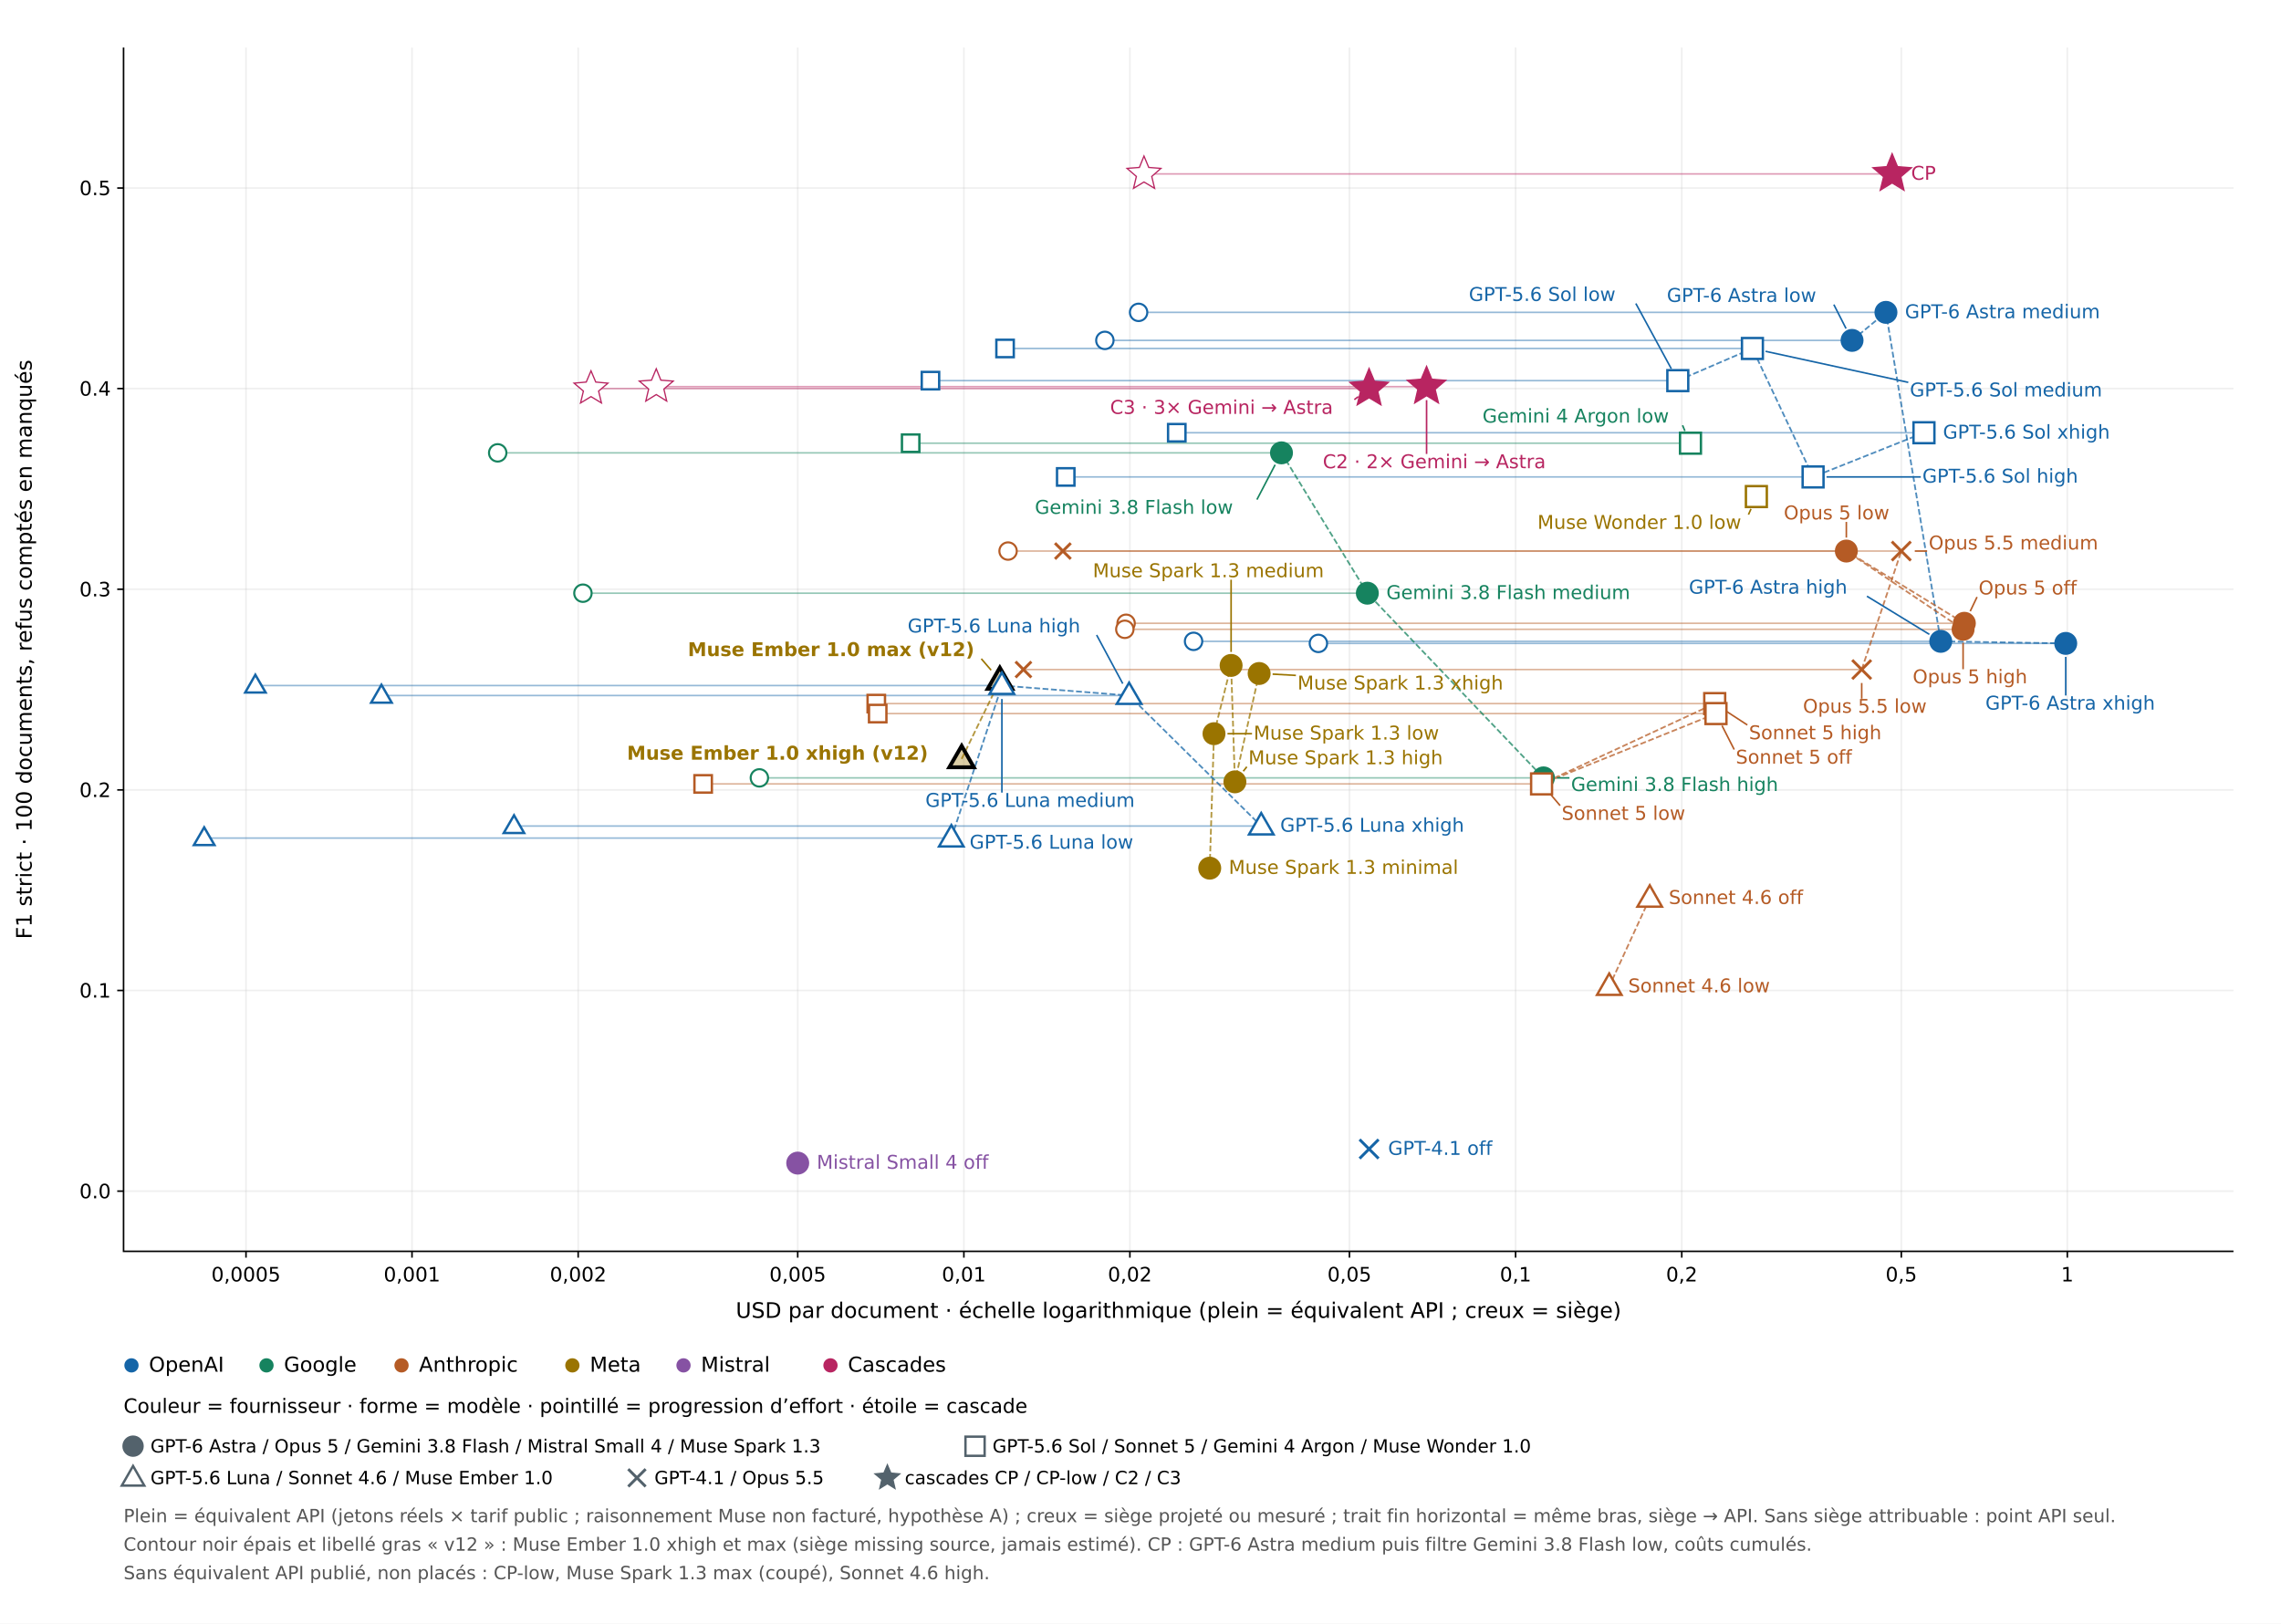
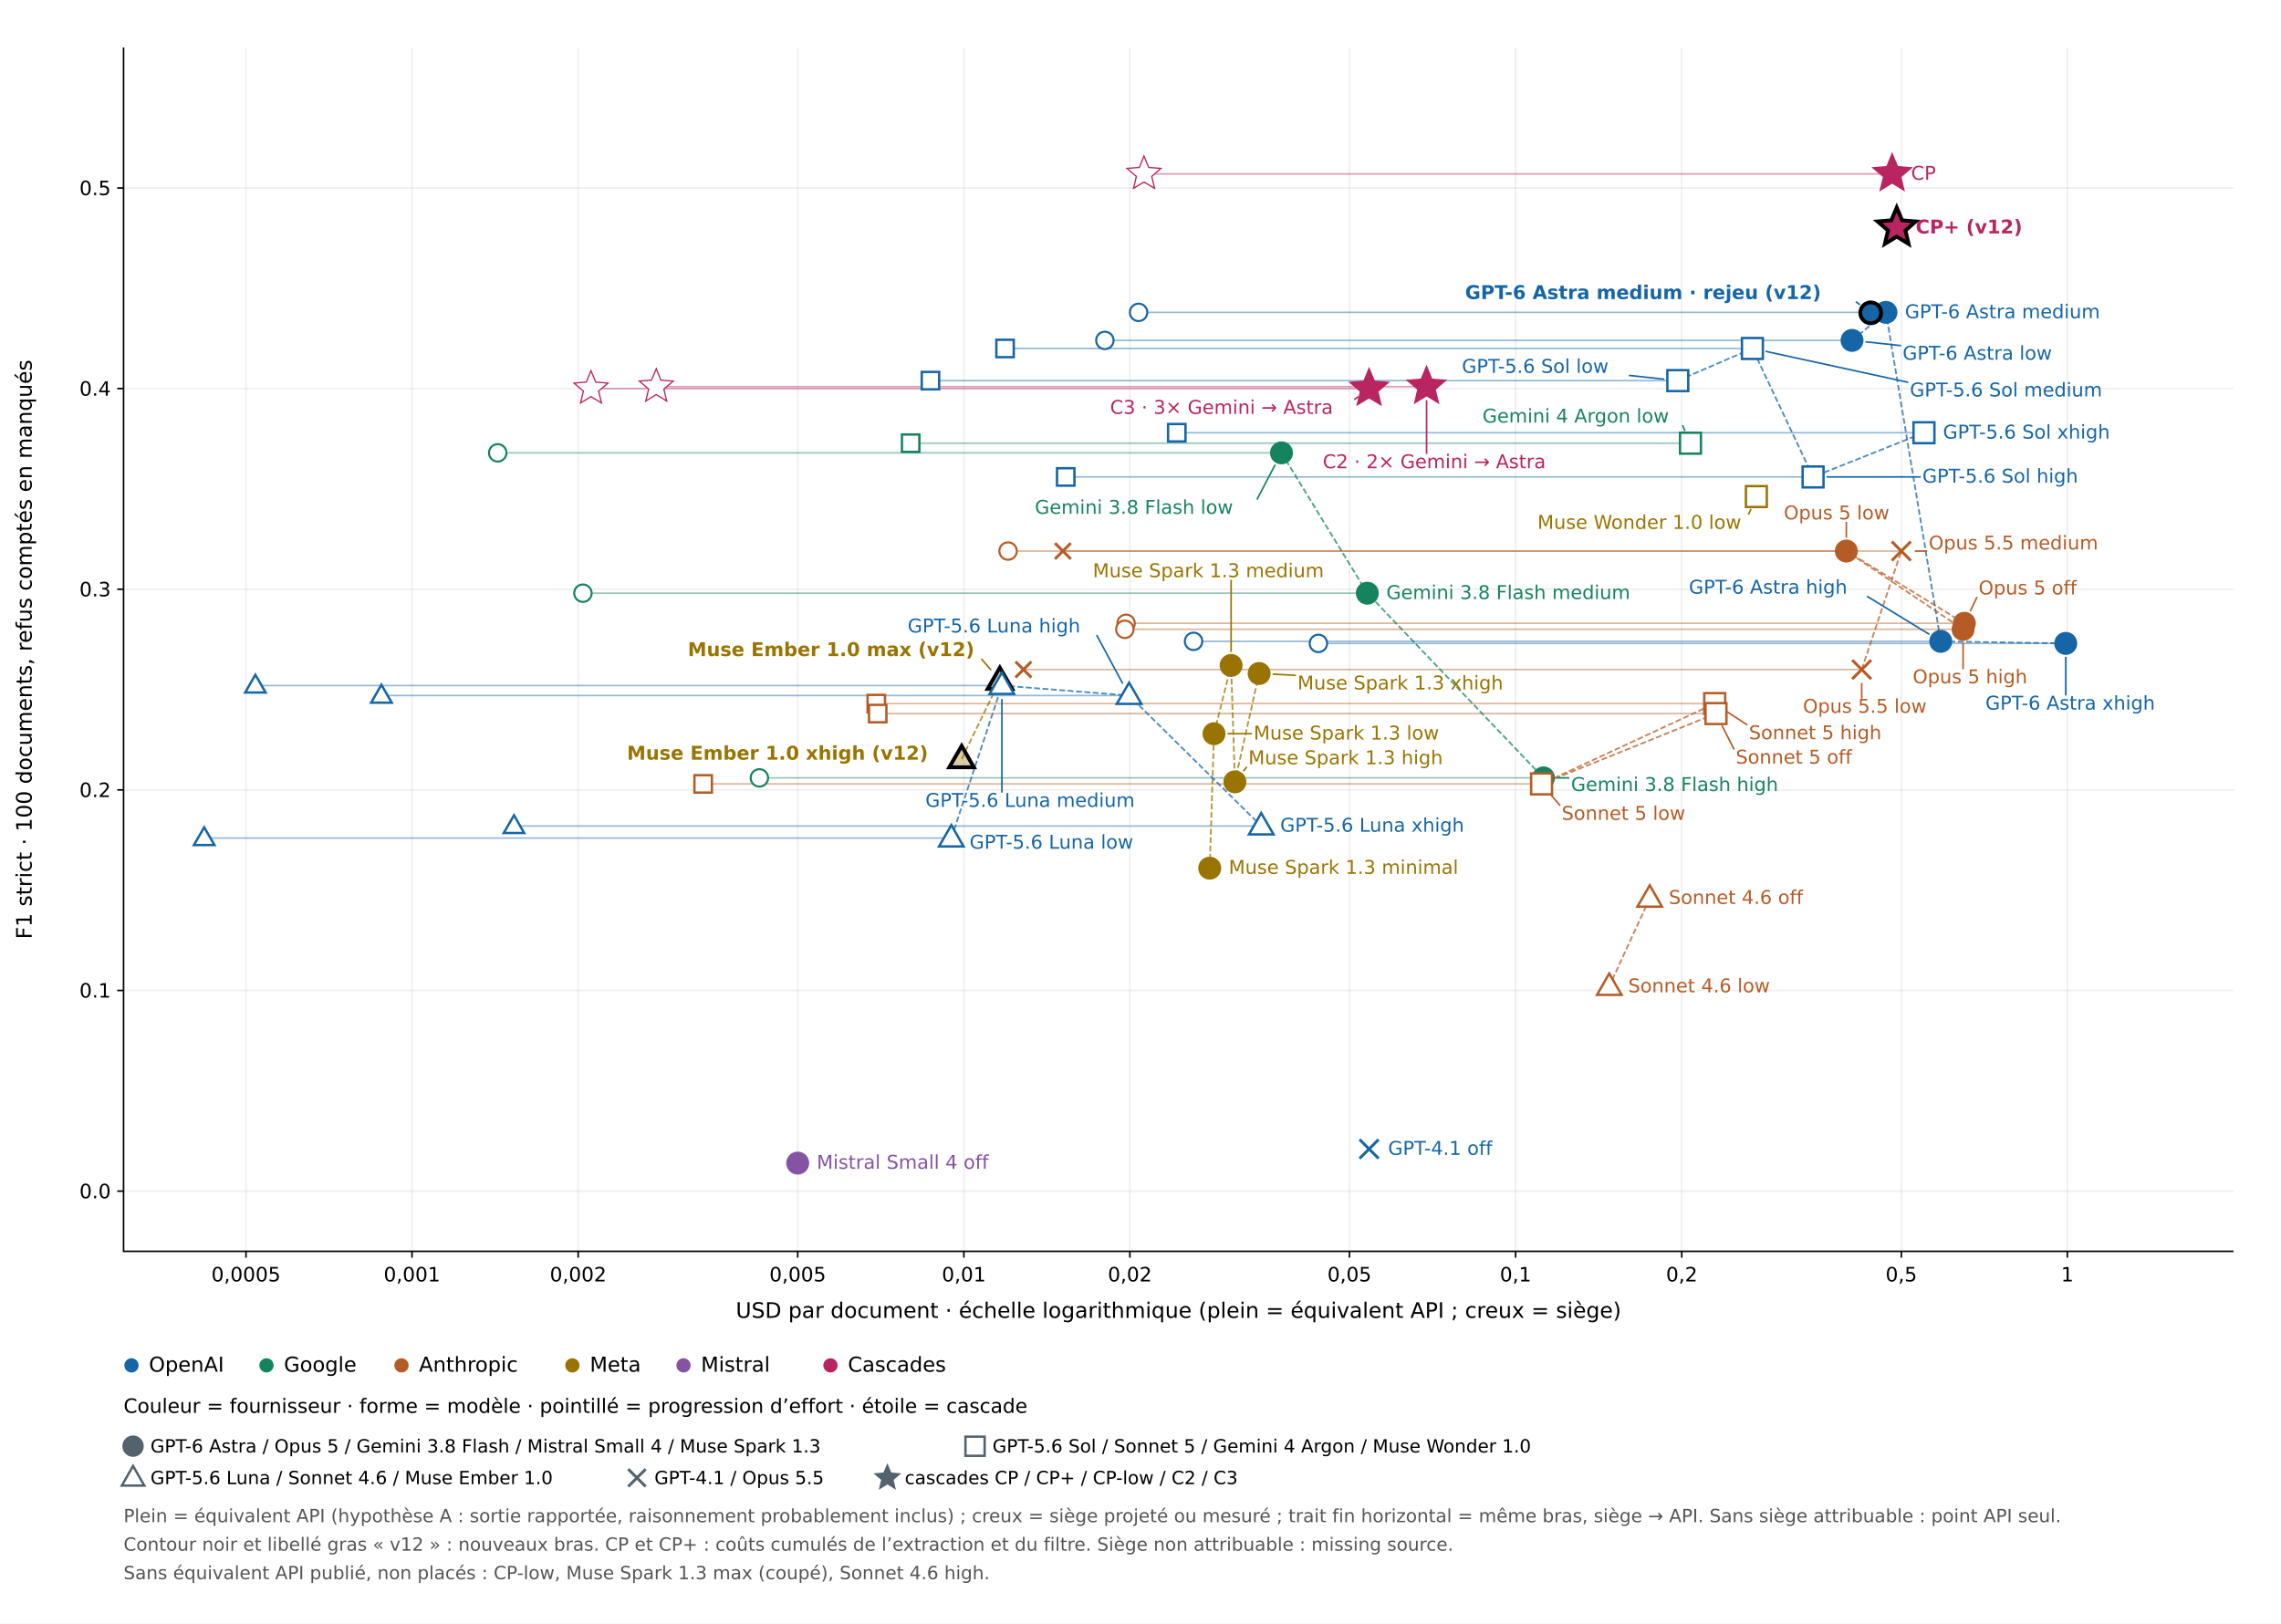
<svg xmlns="http://www.w3.org/2000/svg" width="1440" height="1025" viewBox="0 0 1440 1025">
  <rect width="1440" height="1025" fill="#ffffff" />
  <line x1="155.3" y1="30" x2="155.3" y2="790" stroke="#b0b0b0" stroke-opacity="0.2" />
  <line x1="155.3" y1="790" x2="155.3" y2="794" stroke="#000" />
  <text x="155.3" y="809" font-size="12.5" text-anchor="middle" style="font-family:'DejaVu Sans','Bitstream Vera Sans',sans-serif">0,0005</text>
  <line x1="260.1" y1="30" x2="260.1" y2="790" stroke="#b0b0b0" stroke-opacity="0.2" />
  <line x1="260.1" y1="790" x2="260.1" y2="794" stroke="#000" />
  <text x="260.1" y="809" font-size="12.5" text-anchor="middle" style="font-family:'DejaVu Sans','Bitstream Vera Sans',sans-serif">0,001</text>
  <line x1="365" y1="30" x2="365" y2="790" stroke="#b0b0b0" stroke-opacity="0.2" />
  <line x1="365" y1="790" x2="365" y2="794" stroke="#000" />
  <text x="365" y="809" font-size="12.5" text-anchor="middle" style="font-family:'DejaVu Sans','Bitstream Vera Sans',sans-serif">0,002</text>
  <line x1="503.6" y1="30" x2="503.6" y2="790" stroke="#b0b0b0" stroke-opacity="0.2" />
  <line x1="503.6" y1="790" x2="503.6" y2="794" stroke="#000" />
  <text x="503.6" y="809" font-size="12.5" text-anchor="middle" style="font-family:'DejaVu Sans','Bitstream Vera Sans',sans-serif">0,005</text>
  <line x1="608.5" y1="30" x2="608.5" y2="790" stroke="#b0b0b0" stroke-opacity="0.2" />
  <line x1="608.5" y1="790" x2="608.5" y2="794" stroke="#000" />
  <text x="608.5" y="809" font-size="12.5" text-anchor="middle" style="font-family:'DejaVu Sans','Bitstream Vera Sans',sans-serif">0,01</text>
  <line x1="713.3" y1="30" x2="713.3" y2="790" stroke="#b0b0b0" stroke-opacity="0.2" />
  <line x1="713.3" y1="790" x2="713.3" y2="794" stroke="#000" />
  <text x="713.3" y="809" font-size="12.5" text-anchor="middle" style="font-family:'DejaVu Sans','Bitstream Vera Sans',sans-serif">0,02</text>
  <line x1="851.9" y1="30" x2="851.9" y2="790" stroke="#b0b0b0" stroke-opacity="0.2" />
  <line x1="851.9" y1="790" x2="851.9" y2="794" stroke="#000" />
  <text x="851.9" y="809" font-size="12.5" text-anchor="middle" style="font-family:'DejaVu Sans','Bitstream Vera Sans',sans-serif">0,05</text>
  <line x1="956.8" y1="30" x2="956.8" y2="790" stroke="#b0b0b0" stroke-opacity="0.2" />
  <line x1="956.8" y1="790" x2="956.8" y2="794" stroke="#000" />
  <text x="956.8" y="809" font-size="12.5" text-anchor="middle" style="font-family:'DejaVu Sans','Bitstream Vera Sans',sans-serif">0,1</text>
  <line x1="1061.7" y1="30" x2="1061.7" y2="790" stroke="#b0b0b0" stroke-opacity="0.2" />
  <line x1="1061.7" y1="790" x2="1061.7" y2="794" stroke="#000" />
  <text x="1061.7" y="809" font-size="12.5" text-anchor="middle" style="font-family:'DejaVu Sans','Bitstream Vera Sans',sans-serif">0,2</text>
  <line x1="1200.3" y1="30" x2="1200.3" y2="790" stroke="#b0b0b0" stroke-opacity="0.2" />
  <line x1="1200.3" y1="790" x2="1200.3" y2="794" stroke="#000" />
  <text x="1200.3" y="809" font-size="12.5" text-anchor="middle" style="font-family:'DejaVu Sans','Bitstream Vera Sans',sans-serif">0,5</text>
  <line x1="1305.1" y1="30" x2="1305.1" y2="790" stroke="#b0b0b0" stroke-opacity="0.2" />
  <line x1="1305.1" y1="790" x2="1305.1" y2="794" stroke="#000" />
  <text x="1305.1" y="809" font-size="12.5" text-anchor="middle" style="font-family:'DejaVu Sans','Bitstream Vera Sans',sans-serif">1</text>
  <line x1="78" y1="752" x2="1410" y2="752" stroke="#b0b0b0" stroke-opacity="0.2" />
  <line x1="74" y1="752" x2="78" y2="752" stroke="#000" />
  <text x="70" y="756.5" font-size="12.5" text-anchor="end" style="font-family:'DejaVu Sans','Bitstream Vera Sans',sans-serif">0.0</text>
  <line x1="78" y1="625.3" x2="1410" y2="625.3" stroke="#b0b0b0" stroke-opacity="0.2" />
  <line x1="74" y1="625.3" x2="78" y2="625.3" stroke="#000" />
  <text x="70" y="629.8" font-size="12.5" text-anchor="end" style="font-family:'DejaVu Sans','Bitstream Vera Sans',sans-serif">0.1</text>
  <line x1="78" y1="498.7" x2="1410" y2="498.7" stroke="#b0b0b0" stroke-opacity="0.2" />
  <line x1="74" y1="498.7" x2="78" y2="498.7" stroke="#000" />
  <text x="70" y="503.2" font-size="12.5" text-anchor="end" style="font-family:'DejaVu Sans','Bitstream Vera Sans',sans-serif">0.2</text>
  <line x1="78" y1="372" x2="1410" y2="372" stroke="#b0b0b0" stroke-opacity="0.2" />
  <line x1="74" y1="372" x2="78" y2="372" stroke="#000" />
  <text x="70" y="376.5" font-size="12.5" text-anchor="end" style="font-family:'DejaVu Sans','Bitstream Vera Sans',sans-serif">0.3</text>
  <line x1="78" y1="245.3" x2="1410" y2="245.3" stroke="#b0b0b0" stroke-opacity="0.2" />
  <line x1="74" y1="245.3" x2="78" y2="245.3" stroke="#000" />
  <text x="70" y="249.8" font-size="12.5" text-anchor="end" style="font-family:'DejaVu Sans','Bitstream Vera Sans',sans-serif">0.4</text>
  <line x1="78" y1="118.7" x2="1410" y2="118.7" stroke="#b0b0b0" stroke-opacity="0.2" />
  <line x1="74" y1="118.7" x2="78" y2="118.7" stroke="#000" />
  <text x="70" y="123.2" font-size="12.5" text-anchor="end" style="font-family:'DejaVu Sans','Bitstream Vera Sans',sans-serif">0.5</text>
  <path d="M78 30 L78 790 L1410 790" fill="none" stroke="#000" stroke-width="1" />
  <text x="744" y="832" font-size="13.5" text-anchor="middle" style="font-family:'DejaVu Sans','Bitstream Vera Sans',sans-serif">USD par document · échelle logarithmique (plein = équivalent API ; creux = siège)</text>
  <text x="20" y="410" font-size="13.5" text-anchor="middle" transform="rotate(-90 20 410)" style="font-family:'DejaVu Sans','Bitstream Vera Sans',sans-serif">F1 strict · 100 documents, refus comptés en manqués</text>
  <path d="M718.8 197.2 L1190.6 197.2" stroke="#1565a7" stroke-width="1" stroke-opacity="0.45" fill="none" />
  <path d="M722.2 109.8 L1194.5 109.8" stroke="#b82561" stroke-width="1" stroke-opacity="0.45" fill="none" />
  <path d="M697.5 214.9 L1169.2 214.9" stroke="#1565a7" stroke-width="1" stroke-opacity="0.45" fill="none" />
  <path d="M742.9 273.2 L1214.6 273.2" stroke="#1565a7" stroke-width="1" stroke-opacity="0.45" fill="none" />
  <path d="M574.9 279.8 L1067.2 279.8" stroke="#16835f" stroke-width="1" stroke-opacity="0.45" fill="none" />
  <path d="M634.5 220 L1106.3 220" stroke="#1565a7" stroke-width="1" stroke-opacity="0.45" fill="none" />
  <path d="M587.4 240.3 L1059.2 240.3" stroke="#1565a7" stroke-width="1" stroke-opacity="0.45" fill="none" />
  <path d="M414.3 244.1 L900.6 244.1" stroke="#b82561" stroke-width="1" stroke-opacity="0.45" fill="none" />
  <path d="M373.1 245.3 L864.3 245.3" stroke="#b82561" stroke-width="1" stroke-opacity="0.45" fill="none" />
  <path d="M672.8 301.1 L1144.6 301.1" stroke="#1565a7" stroke-width="1" stroke-opacity="0.45" fill="none" />
  <path d="M671 347.9 L1200.3 347.9" stroke="#b55b25" stroke-width="1" stroke-opacity="0.45" fill="none" />
  <path d="M314.2 285.9 L809 285.9" stroke="#16835f" stroke-width="1" stroke-opacity="0.45" fill="none" />
  <path d="M832.3 406.2 L1304.1 406.2" stroke="#1565a7" stroke-width="1" stroke-opacity="0.45" fill="none" />
  <path d="M636.4 347.9 L1165.6 347.9" stroke="#b55b25" stroke-width="1" stroke-opacity="0.45" fill="none" />
  <path d="M753.5 404.9 L1225.2 404.9" stroke="#1565a7" stroke-width="1" stroke-opacity="0.45" fill="none" />
  <path d="M710.9 393.5 L1240.1 393.5" stroke="#b55b25" stroke-width="1" stroke-opacity="0.45" fill="none" />
  <path d="M710.1 397.3 L1239.3 397.3" stroke="#b55b25" stroke-width="1" stroke-opacity="0.45" fill="none" />
  <path d="M368 374.5 L863.2 374.5" stroke="#16835f" stroke-width="1" stroke-opacity="0.45" fill="none" />
  <path d="M646.1 422.7 L1175.3 422.7" stroke="#b55b25" stroke-width="1" stroke-opacity="0.45" fill="none" />
  <path d="M553.2 444.2 L1082.5 444.2" stroke="#b55b25" stroke-width="1" stroke-opacity="0.45" fill="none" />
  <path d="M240.8 439.1 L712.8 439.1" stroke="#1565a7" stroke-width="1" stroke-opacity="0.45" fill="none" />
  <path d="M554.1 450.5 L1083.3 450.5" stroke="#b55b25" stroke-width="1" stroke-opacity="0.45" fill="none" />
  <path d="M161.2 432.8 L632.5 432.8" stroke="#1565a7" stroke-width="1" stroke-opacity="0.45" fill="none" />
  <path d="M324.5 521.5 L796.2 521.5" stroke="#1565a7" stroke-width="1" stroke-opacity="0.45" fill="none" />
  <path d="M479.4 491.1 L974.4 491.1" stroke="#16835f" stroke-width="1" stroke-opacity="0.45" fill="none" />
  <path d="M443.9 494.9 L973.2 494.9" stroke="#b55b25" stroke-width="1" stroke-opacity="0.45" fill="none" />
  <path d="M128.9 529.1 L600.6 529.1" stroke="#1565a7" stroke-width="1" stroke-opacity="0.45" fill="none" />
  <path d="M1169.2 214.9 L1190.6 197.2 L1225.2 404.9 L1304.1 406.2" fill="none" stroke="#1565a7" stroke-width="1.1" stroke-dasharray="3.7,1.6" stroke-opacity="0.75" />
  <path d="M1059.2 240.3 L1106.3 220 L1144.6 301.1 L1214.6 273.2" fill="none" stroke="#1565a7" stroke-width="1.1" stroke-dasharray="3.7,1.6" stroke-opacity="0.75" />
  <path d="M1175.3 422.7 L1200.3 347.9" fill="none" stroke="#b55b25" stroke-width="1.1" stroke-dasharray="3.7,1.6" stroke-opacity="0.75" />
  <path d="M809 285.9 L863.2 374.5 L974.4 491.1" fill="none" stroke="#16835f" stroke-width="1.1" stroke-dasharray="3.7,1.6" stroke-opacity="0.75" />
  <path d="M1240.1 393.5 L1165.6 347.9 L1239.3 397.3" fill="none" stroke="#b55b25" stroke-width="1.1" stroke-dasharray="3.7,1.6" stroke-opacity="0.75" />
  <path d="M607.1 479.1 L631.2 429.6" fill="none" stroke="#9a7400" stroke-width="1.1" stroke-dasharray="3.7,1.6" stroke-opacity="0.75" />
  <path d="M763.7 548.1 L766.4 463.2 L777.2 420.1 L779.6 493.6 L794.9 425.2" fill="none" stroke="#9a7400" stroke-width="1.1" stroke-dasharray="3.7,1.6" stroke-opacity="0.75" />
  <path d="M1083.3 450.5 L973.2 494.9 L1082.5 444.2" fill="none" stroke="#b55b25" stroke-width="1.1" stroke-dasharray="3.7,1.6" stroke-opacity="0.75" />
  <path d="M600.6 529.1 L632.5 432.8 L712.8 439.1 L796.2 521.5" fill="none" stroke="#1565a7" stroke-width="1.1" stroke-dasharray="3.7,1.6" stroke-opacity="0.75" />
  <path d="M1041.5 567.1 L1015.9 622.8" fill="none" stroke="#b55b25" stroke-width="1.1" stroke-dasharray="3.7,1.6" stroke-opacity="0.75" />
  <circle cx="718.8" cy="197.2" r="5.5" fill="#ffffff" stroke="#1565a7" stroke-width="1.3" />
  <circle cx="1190.6" cy="197.2" r="6.6" fill="#1565a7" stroke="#1565a7" stroke-width="1.3" />
  <path d="M722.2 98.5 L725.2 105.7 L732.9 106.3 L727.1 111.4 L728.9 118.9 L722.2 114.9 L715.6 118.9 L717.4 111.4 L711.5 106.3 L719.3 105.7 Z" fill="#ffffff" stroke="#b82561" stroke-width="0.8" />
  <path d="M1194.5 97 L1197.9 105.2 L1206.7 105.9 L1200 111.6 L1202 120.1 L1194.5 115.5 L1187 120.1 L1189.1 111.6 L1182.4 105.9 L1191.2 105.2 Z" fill="#b82561" stroke="#b82561" stroke-width="0.8" />
+   <circle cx="1181" cy="197.5" r="6.6" fill="#1565a7" stroke="#000000" stroke-width="2.4" />
+   <path d="M1197.4 131 L1200.8 139.1 L1209.5 139.8 L1202.9 145.5 L1204.9 154 L1197.4 149.4 L1189.9 154 L1191.9 145.5 L1185.3 139.8 L1194 139.1 Z" fill="#b82561" stroke="#000000" stroke-width="2.4" />
  <circle cx="697.5" cy="214.9" r="5.5" fill="#ffffff" stroke="#1565a7" stroke-width="1.3" />
  <circle cx="1169.2" cy="214.9" r="6.6" fill="#1565a7" stroke="#1565a7" stroke-width="1.3" />
  <rect x="737.4" y="267.7" width="11" height="11" fill="#ffffff" fill-opacity="1" stroke="#1565a7" stroke-width="1.5" />
  <rect x="1208" y="266.6" width="13.2" height="13.2" fill="#ffffff" fill-opacity="1" stroke="#1565a7" stroke-width="1.5" />
  <rect x="569.4" y="274.3" width="11" height="11" fill="#ffffff" fill-opacity="1" stroke="#16835f" stroke-width="1.5" />
  <rect x="1060.6" y="273.2" width="13.2" height="13.2" fill="#ffffff" fill-opacity="1" stroke="#16835f" stroke-width="1.5" />
  <rect x="629" y="214.5" width="11" height="11" fill="#ffffff" fill-opacity="1" stroke="#1565a7" stroke-width="1.5" />
  <rect x="1099.7" y="213.4" width="13.2" height="13.2" fill="#ffffff" fill-opacity="1" stroke="#1565a7" stroke-width="1.5" />
  <rect x="581.9" y="234.8" width="11" height="11" fill="#ffffff" fill-opacity="1" stroke="#1565a7" stroke-width="1.5" />
  <rect x="1052.6" y="233.7" width="13.2" height="13.2" fill="#ffffff" fill-opacity="1" stroke="#1565a7" stroke-width="1.5" />
  <path d="M414.3 232.8 L417.2 240 L425 240.6 L419.1 245.6 L420.9 253.2 L414.3 249.1 L407.7 253.2 L409.5 245.6 L403.6 240.6 L411.3 240 Z" fill="#ffffff" stroke="#b82561" stroke-width="0.8" />
  <path d="M900.6 231.3 L903.9 239.4 L912.7 240.1 L906 245.8 L908.1 254.4 L900.6 249.8 L893.1 254.4 L895.1 245.8 L888.4 240.1 L897.2 239.4 Z" fill="#b82561" stroke="#b82561" stroke-width="0.8" />
  <path d="M373.1 234.1 L376.1 241.2 L383.8 241.9 L377.9 246.9 L379.7 254.4 L373.1 250.4 L366.5 254.4 L368.3 246.9 L362.4 241.9 L370.1 241.2 Z" fill="#ffffff" stroke="#b82561" stroke-width="0.8" />
  <path d="M864.3 232.6 L867.7 240.7 L876.5 241.4 L869.8 247.1 L871.8 255.6 L864.3 251.1 L856.8 255.6 L858.9 247.1 L852.2 241.4 L861 240.7 Z" fill="#b82561" stroke="#b82561" stroke-width="0.8" />
  <rect x="667.3" y="295.6" width="11" height="11" fill="#ffffff" fill-opacity="1" stroke="#1565a7" stroke-width="1.5" />
  <rect x="1138" y="294.5" width="13.2" height="13.2" fill="#ffffff" fill-opacity="1" stroke="#1565a7" stroke-width="1.5" />
  <rect x="1102.2" y="306.9" width="13.2" height="13.2" fill="#ffffff" fill-opacity="1" stroke="#9a7400" stroke-width="1.5" />
  <path d="M666 342.9 L676 352.9 M666 352.9 L676 342.9" stroke="#b55b25" stroke-width="1.8" fill="none" />
  <path d="M1194.3 341.9 L1206.3 353.9 M1194.3 353.9 L1206.3 341.9" stroke="#b55b25" stroke-width="1.8" fill="none" />
  <circle cx="314.2" cy="285.9" r="5.5" fill="#ffffff" stroke="#16835f" stroke-width="1.3" />
  <circle cx="809" cy="285.9" r="6.6" fill="#16835f" stroke="#16835f" stroke-width="1.3" />
  <circle cx="832.3" cy="406.2" r="5.5" fill="#ffffff" stroke="#1565a7" stroke-width="1.3" />
  <circle cx="1304.1" cy="406.2" r="6.6" fill="#1565a7" stroke="#1565a7" stroke-width="1.3" />
  <circle cx="636.4" cy="347.9" r="5.5" fill="#ffffff" stroke="#b55b25" stroke-width="1.3" />
  <circle cx="1165.6" cy="347.9" r="6.6" fill="#b55b25" stroke="#b55b25" stroke-width="1.3" />
  <circle cx="753.5" cy="404.9" r="5.5" fill="#ffffff" stroke="#1565a7" stroke-width="1.3" />
  <circle cx="1225.2" cy="404.9" r="6.6" fill="#1565a7" stroke="#1565a7" stroke-width="1.3" />
  <circle cx="710.9" cy="393.5" r="5.5" fill="#ffffff" stroke="#b55b25" stroke-width="1.3" />
  <circle cx="1240.1" cy="393.5" r="6.6" fill="#b55b25" stroke="#b55b25" stroke-width="1.3" />
  <circle cx="710.1" cy="397.3" r="5.5" fill="#ffffff" stroke="#b55b25" stroke-width="1.3" />
  <circle cx="1239.3" cy="397.3" r="6.6" fill="#b55b25" stroke="#b55b25" stroke-width="1.3" />
  <path d="M631.2 421.5 L639 434.9 L623.5 434.9 Z" fill="#9a7400" fill-opacity="0.35" stroke="#000000" stroke-width="2.4" />
  <circle cx="794.9" cy="425.2" r="6.6" fill="#9a7400" stroke="#9a7400" stroke-width="1.3" />
  <circle cx="368" cy="374.5" r="5.5" fill="#ffffff" stroke="#16835f" stroke-width="1.3" />
  <circle cx="863.2" cy="374.5" r="6.6" fill="#16835f" stroke="#16835f" stroke-width="1.3" />
  <path d="M641.1 417.7 L651.1 427.7 M641.1 427.7 L651.1 417.7" stroke="#b55b25" stroke-width="1.8" fill="none" />
  <path d="M1169.3 416.7 L1181.3 428.7 M1169.3 428.7 L1181.3 416.7" stroke="#b55b25" stroke-width="1.8" fill="none" />
  <circle cx="777.2" cy="420.1" r="6.6" fill="#9a7400" stroke="#9a7400" stroke-width="1.3" />
  <path d="M607.1 470.9 L614.8 484.4 L599.3 484.4 Z" fill="#9a7400" fill-opacity="0.35" stroke="#000000" stroke-width="2.4" />
  <rect x="547.7" y="438.7" width="11" height="11" fill="#ffffff" fill-opacity="1" stroke="#b55b25" stroke-width="1.5" />
  <rect x="1075.9" y="437.6" width="13.2" height="13.2" fill="#ffffff" fill-opacity="1" stroke="#b55b25" stroke-width="1.5" />
  <path d="M240.8 432.3 L247.3 443.6 L234.3 443.6 Z" fill="#ffffff" fill-opacity="1" stroke="#1565a7" stroke-width="1.5" />
  <path d="M712.8 431 L720.6 444.4 L705 444.4 Z" fill="#ffffff" fill-opacity="1" stroke="#1565a7" stroke-width="1.5" />
  <rect x="548.6" y="445" width="11" height="11" fill="#ffffff" fill-opacity="1" stroke="#b55b25" stroke-width="1.5" />
  <rect x="1076.7" y="443.9" width="13.2" height="13.2" fill="#ffffff" fill-opacity="1" stroke="#b55b25" stroke-width="1.5" />
  <path d="M161.2 426 L167.7 437.2 L154.8 437.2 Z" fill="#ffffff" fill-opacity="1" stroke="#1565a7" stroke-width="1.5" />
  <path d="M632.5 424.6 L640.2 438.1 L624.7 438.1 Z" fill="#ffffff" fill-opacity="1" stroke="#1565a7" stroke-width="1.5" />
  <circle cx="766.4" cy="463.2" r="6.6" fill="#9a7400" stroke="#9a7400" stroke-width="1.3" />
  <circle cx="779.6" cy="493.6" r="6.6" fill="#9a7400" stroke="#9a7400" stroke-width="1.3" />
  <path d="M324.5 514.7 L330.9 525.9 L318 525.9 Z" fill="#ffffff" fill-opacity="1" stroke="#1565a7" stroke-width="1.5" />
  <path d="M796.2 513.3 L804 526.8 L788.5 526.8 Z" fill="#ffffff" fill-opacity="1" stroke="#1565a7" stroke-width="1.5" />
  <circle cx="479.4" cy="491.1" r="5.5" fill="#ffffff" stroke="#16835f" stroke-width="1.3" />
  <circle cx="974.4" cy="491.1" r="6.6" fill="#16835f" stroke="#16835f" stroke-width="1.3" />
  <rect x="438.4" y="489.4" width="11" height="11" fill="#ffffff" fill-opacity="1" stroke="#b55b25" stroke-width="1.5" />
  <rect x="966.6" y="488.3" width="13.2" height="13.2" fill="#ffffff" fill-opacity="1" stroke="#b55b25" stroke-width="1.5" />
  <path d="M128.9 522.3 L135.4 533.5 L122.4 533.5 Z" fill="#ffffff" fill-opacity="1" stroke="#1565a7" stroke-width="1.5" />
  <path d="M600.6 520.9 L608.3 534.4 L592.8 534.4 Z" fill="#ffffff" fill-opacity="1" stroke="#1565a7" stroke-width="1.5" />
  <circle cx="763.7" cy="548.1" r="6.6" fill="#9a7400" stroke="#9a7400" stroke-width="1.3" />
  <path d="M1041.5 558.9 L1049.2 572.4 L1033.7 572.4 Z" fill="#ffffff" fill-opacity="1" stroke="#b55b25" stroke-width="1.5" />
  <path d="M1015.9 614.6 L1023.7 628.1 L1008.2 628.1 Z" fill="#ffffff" fill-opacity="1" stroke="#b55b25" stroke-width="1.5" />
  <path d="M858.3 719.4 L870.3 731.4 M858.3 731.4 L870.3 719.4" stroke="#1565a7" stroke-width="1.8" fill="none" />
  <circle cx="503.6" cy="734.3" r="6.6" fill="#8652a3" stroke="#8652a3" stroke-width="1.3" />
  <text x="1202.6" y="200.9" font-size="12" fill="#1565a7" style="font-family:'DejaVu Sans','Bitstream Vera Sans',sans-serif">GPT-6 Astra medium</text>
  <text x="1206.5" y="113.5" font-size="12" fill="#b82561" style="font-family:'DejaVu Sans','Bitstream Vera Sans',sans-serif">CP</text>
-   <path d="M1165.4 207.4 L1157.7 192.3" stroke="#1565a7" stroke-width="1" fill="none" />
-   <text x="1052.3" y="190.6" font-size="12" fill="#1565a7" style="font-family:'DejaVu Sans','Bitstream Vera Sans',sans-serif">GPT-6 Astra low</text>
+   <path d="M1174.2 192.4 L1171.6 190.5" stroke="#1565a7" stroke-width="1" fill="none" />
+   <text x="924.9" y="188.8" font-size="12" fill="#1565a7" font-weight="bold" style="font-family:'DejaVu Sans','Bitstream Vera Sans',sans-serif">GPT-6 Astra medium · rejeu (v12)</text>
+   <text x="1209.4" y="147.4" font-size="12" fill="#b82561" font-weight="bold" style="font-family:'DejaVu Sans','Bitstream Vera Sans',sans-serif">CP+ (v12)</text>
+   <path d="M1177.7 215.8 L1200.1 218.2" stroke="#1565a7" stroke-width="1" fill="none" />
+   <text x="1201.1" y="227.1" font-size="12" fill="#1565a7" style="font-family:'DejaVu Sans','Bitstream Vera Sans',sans-serif">GPT-6 Astra low</text>
  <text x="1226.6" y="276.9" font-size="12" fill="#1565a7" style="font-family:'DejaVu Sans','Bitstream Vera Sans',sans-serif">GPT-5.6 Sol xhigh</text>
  <path d="M1063.7 272.1 L1062.2 268.5" stroke="#16835f" stroke-width="1" fill="none" />
  <text x="935.9" y="266.8" font-size="12" fill="#16835f" style="font-family:'DejaVu Sans','Bitstream Vera Sans',sans-serif">Gemini 4 Argon low</text>
  <path d="M1114.6 221.8 L1204.7 241.4" stroke="#1565a7" stroke-width="1" fill="none" />
  <text x="1205.7" y="250.3" font-size="12" fill="#1565a7" style="font-family:'DejaVu Sans','Bitstream Vera Sans',sans-serif">GPT-5.6 Sol medium</text>
-   <path d="M1055.1 232.8 L1032.7 191.6" stroke="#1565a7" stroke-width="1" fill="none" />
-   <text x="927.3" y="190" font-size="12" fill="#1565a7" style="font-family:'DejaVu Sans','Bitstream Vera Sans',sans-serif">GPT-5.6 Sol low</text>
+   <path d="M1050.7 239.4 L1028.3 237" stroke="#1565a7" stroke-width="1" fill="none" />
+   <text x="922.9" y="235.4" font-size="12" fill="#1565a7" style="font-family:'DejaVu Sans','Bitstream Vera Sans',sans-serif">GPT-5.6 Sol low</text>
  <path d="M900.6 252.6 L900.6 286.6" stroke="#b82561" stroke-width="1" fill="none" />
  <text x="835.1" y="295.6" font-size="12" fill="#b82561" style="font-family:'DejaVu Sans','Bitstream Vera Sans',sans-serif">C2 · 2× Gemini → Astra</text>
  <path d="M857.5 250.4 L855 252.3" stroke="#b82561" stroke-width="1" fill="none" />
  <text x="700.8" y="261.3" font-size="12" fill="#b82561" style="font-family:'DejaVu Sans','Bitstream Vera Sans',sans-serif">C3 · 3× Gemini → Astra</text>
  <path d="M1153.1 301.1 L1212.6 301.1" stroke="#1565a7" stroke-width="1" fill="none" />
  <text x="1213.6" y="304.7" font-size="12" fill="#1565a7" style="font-family:'DejaVu Sans','Bitstream Vera Sans',sans-serif">GPT-5.6 Sol high</text>
  <path d="M1105.4 321.3 L1103.8 324.9" stroke="#9a7400" stroke-width="1" fill="none" />
  <text x="970.6" y="333.9" font-size="12" fill="#9a7400" style="font-family:'DejaVu Sans','Bitstream Vera Sans',sans-serif">Muse Wonder 1.0 low</text>
  <path d="M1208.8 347.9 L1216.6 347.9" stroke="#b55b25" stroke-width="1" fill="none" />
  <text x="1217.6" y="346.9" font-size="12" fill="#b55b25" style="font-family:'DejaVu Sans','Bitstream Vera Sans',sans-serif">Opus 5.5 medium</text>
  <path d="M805 293.4 L793.5 315.4" stroke="#16835f" stroke-width="1" fill="none" />
  <text x="653.3" y="324.4" font-size="12" fill="#16835f" style="font-family:'DejaVu Sans','Bitstream Vera Sans',sans-serif">Gemini 3.8 Flash low</text>
  <path d="M1304.1 414.7 L1304.1 439.1" stroke="#1565a7" stroke-width="1" fill="none" />
  <text x="1253.4" y="448" font-size="12" fill="#1565a7" style="font-family:'DejaVu Sans','Bitstream Vera Sans',sans-serif">GPT-6 Astra xhigh</text>
  <path d="M1165.6 339.4 L1165.6 329.5" stroke="#b55b25" stroke-width="1" fill="none" />
  <text x="1126.1" y="327.9" font-size="12" fill="#b55b25" style="font-family:'DejaVu Sans','Bitstream Vera Sans',sans-serif">Opus 5 low</text>
  <path d="M1218 400.5 L1178.6 376.4" stroke="#1565a7" stroke-width="1" fill="none" />
  <text x="1066.2" y="374.8" font-size="12" fill="#1565a7" style="font-family:'DejaVu Sans','Bitstream Vera Sans',sans-serif">GPT-6 Astra high</text>
  <path d="M1243.8 385.9 L1248.1 376.9" stroke="#b55b25" stroke-width="1" fill="none" />
  <text x="1249.1" y="375.3" font-size="12" fill="#b55b25" style="font-family:'DejaVu Sans','Bitstream Vera Sans',sans-serif">Opus 5 off</text>
  <path d="M1239.3 405.8 L1239.3 422.5" stroke="#b55b25" stroke-width="1" fill="none" />
  <text x="1207.5" y="431.4" font-size="12" fill="#b55b25" style="font-family:'DejaVu Sans','Bitstream Vera Sans',sans-serif">Opus 5 high</text>
  <path d="M625.7 423.1 L619.5 415.9" stroke="#9a7400" stroke-width="1" fill="none" />
  <text x="434.2" y="414.2" font-size="12" fill="#9a7400" font-weight="bold" style="font-family:'DejaVu Sans','Bitstream Vera Sans',sans-serif">Muse Ember 1.0 max (v12)</text>
  <path d="M803.4 425.6 L818.1 426.4" stroke="#9a7400" stroke-width="1" fill="none" />
  <text x="819.1" y="435.3" font-size="12" fill="#9a7400" style="font-family:'DejaVu Sans','Bitstream Vera Sans',sans-serif">Muse Spark 1.3 xhigh</text>
  <text x="875.2" y="378.2" font-size="12" fill="#16835f" style="font-family:'DejaVu Sans','Bitstream Vera Sans',sans-serif">Gemini 3.8 Flash medium</text>
  <path d="M1175.3 431.2 L1175.3 441.1" stroke="#b55b25" stroke-width="1" fill="none" />
  <text x="1138.2" y="450" font-size="12" fill="#b55b25" style="font-family:'DejaVu Sans','Bitstream Vera Sans',sans-serif">Opus 5.5 low</text>
  <path d="M777.2 411.6 L777.2 366" stroke="#9a7400" stroke-width="1" fill="none" />
  <text x="689.9" y="364.4" font-size="12" fill="#9a7400" style="font-family:'DejaVu Sans','Bitstream Vera Sans',sans-serif">Muse Spark 1.3 medium</text>
  <text x="395.8" y="479.6" font-size="12" fill="#9a7400" font-weight="bold" style="font-family:'DejaVu Sans','Bitstream Vera Sans',sans-serif">Muse Ember 1.0 xhigh (v12)</text>
  <path d="M1089.6 448.9 L1103.1 457.7" stroke="#b55b25" stroke-width="1" fill="none" />
  <text x="1104.1" y="466.7" font-size="12" fill="#b55b25" style="font-family:'DejaVu Sans','Bitstream Vera Sans',sans-serif">Sonnet 5 high</text>
  <path d="M708.8 431.6 L692.3 400.9" stroke="#1565a7" stroke-width="1" fill="none" />
  <text x="573" y="399.3" font-size="12" fill="#1565a7" style="font-family:'DejaVu Sans','Bitstream Vera Sans',sans-serif">GPT-5.6 Luna high</text>
  <path d="M1087.1 458.1 L1094.8 473.2" stroke="#b55b25" stroke-width="1" fill="none" />
  <text x="1095.8" y="482.1" font-size="12" fill="#b55b25" style="font-family:'DejaVu Sans','Bitstream Vera Sans',sans-serif">Sonnet 5 off</text>
  <path d="M632.5 441.3 L632.5 500.4" stroke="#1565a7" stroke-width="1" fill="none" />
  <text x="584.2" y="509.4" font-size="12" fill="#1565a7" style="font-family:'DejaVu Sans','Bitstream Vera Sans',sans-serif">GPT-5.6 Luna medium</text>
  <path d="M774.9 463.2 L790.4 463.2" stroke="#9a7400" stroke-width="1" fill="none" />
  <text x="791.4" y="466.9" font-size="12" fill="#9a7400" style="font-family:'DejaVu Sans','Bitstream Vera Sans',sans-serif">Muse Spark 1.3 low</text>
  <path d="M784.9 486.9 L787.1 484.1" stroke="#9a7400" stroke-width="1" fill="none" />
  <text x="788.1" y="482.5" font-size="12" fill="#9a7400" style="font-family:'DejaVu Sans','Bitstream Vera Sans',sans-serif">Muse Spark 1.3 high</text>
  <text x="808.2" y="525.1" font-size="12" fill="#1565a7" style="font-family:'DejaVu Sans','Bitstream Vera Sans',sans-serif">GPT-5.6 Luna xhigh</text>
  <path d="M982.9 491.1 L990.8 491.1" stroke="#16835f" stroke-width="1" fill="none" />
  <text x="991.8" y="499.4" font-size="12" fill="#16835f" style="font-family:'DejaVu Sans','Bitstream Vera Sans',sans-serif">Gemini 3.8 Flash high</text>
  <path d="M978.7 501.3 L984.9 508.6" stroke="#b55b25" stroke-width="1" fill="none" />
  <text x="985.9" y="517.6" font-size="12" fill="#b55b25" style="font-family:'DejaVu Sans','Bitstream Vera Sans',sans-serif">Sonnet 5 low</text>
  <text x="612.1" y="535.8" font-size="12" fill="#1565a7" style="font-family:'DejaVu Sans','Bitstream Vera Sans',sans-serif">GPT-5.6 Luna low</text>
  <text x="775.7" y="551.7" font-size="12" fill="#9a7400" style="font-family:'DejaVu Sans','Bitstream Vera Sans',sans-serif">Muse Spark 1.3 minimal</text>
  <text x="1053.5" y="570.7" font-size="12" fill="#b55b25" style="font-family:'DejaVu Sans','Bitstream Vera Sans',sans-serif">Sonnet 4.6 off</text>
  <text x="1027.9" y="626.5" font-size="12" fill="#b55b25" style="font-family:'DejaVu Sans','Bitstream Vera Sans',sans-serif">Sonnet 4.6 low</text>
  <text x="876.3" y="729.1" font-size="12" fill="#1565a7" style="font-family:'DejaVu Sans','Bitstream Vera Sans',sans-serif">GPT-4.1 off</text>
  <text x="515.6" y="737.9" font-size="12" fill="#8652a3" style="font-family:'DejaVu Sans','Bitstream Vera Sans',sans-serif">Mistral Small 4 off</text>
  <circle cx="83" cy="862" r="4.5" fill="#1565a7" />
  <text x="94" y="866" font-size="13" style="font-family:'DejaVu Sans','Bitstream Vera Sans',sans-serif">OpenAI</text>
  <circle cx="168.24" cy="862" r="4.5" fill="#16835f" />
  <text x="179.24" y="866" font-size="13" style="font-family:'DejaVu Sans','Bitstream Vera Sans',sans-serif">Google</text>
  <circle cx="253.48" cy="862" r="4.5" fill="#b55b25" />
  <text x="264.48" y="866" font-size="13" style="font-family:'DejaVu Sans','Bitstream Vera Sans',sans-serif">Anthropic</text>
  <circle cx="361.34" cy="862" r="4.5" fill="#9a7400" />
  <text x="372.34" y="866" font-size="13" style="font-family:'DejaVu Sans','Bitstream Vera Sans',sans-serif">Meta</text>
  <circle cx="431.5" cy="862" r="4.5" fill="#8652a3" />
  <text x="442.5" y="866" font-size="13" style="font-family:'DejaVu Sans','Bitstream Vera Sans',sans-serif">Mistral</text>
  <circle cx="524.28" cy="862" r="4.5" fill="#b82561" />
  <text x="535.28" y="866" font-size="13" style="font-family:'DejaVu Sans','Bitstream Vera Sans',sans-serif">Cascades</text>
  <text x="78" y="892" font-size="12.5" style="font-family:'DejaVu Sans','Bitstream Vera Sans',sans-serif">Couleur = fournisseur · forme = modèle · pointillé = progression d’effort · étoile = cascade</text>
  <circle cx="84" cy="913" r="6.1" fill="#53626c" stroke="#53626c" stroke-width="1.3" />
  <text x="95" y="917" font-size="11.5" style="font-family:'DejaVu Sans','Bitstream Vera Sans',sans-serif">GPT-6 Astra / Opus 5 / Gemini 3.8 Flash / Mistral Small 4 / Muse Spark 1.3</text>
  <rect x="609.5" y="907" width="12.1" height="12.1" fill="#ffffff" fill-opacity="1" stroke="#53626c" stroke-width="1.5" />
  <text x="626.58" y="917" font-size="11.5" style="font-family:'DejaVu Sans','Bitstream Vera Sans',sans-serif">GPT-5.6 Sol / Sonnet 5 / Gemini 4 Argon / Muse Wonder 1.0</text>
  <path d="M84 925.5 L91.1 937.9 L76.9 937.9 Z" fill="#ffffff" fill-opacity="1" stroke="#53626c" stroke-width="1.5" />
  <text x="95" y="937" font-size="11.5" style="font-family:'DejaVu Sans','Bitstream Vera Sans',sans-serif">GPT-5.6 Luna / Sonnet 4.6 / Muse Ember 1.0</text>
  <path d="M396.6 927.5 L407.6 938.5 M396.6 938.5 L407.6 927.5" stroke="#53626c" stroke-width="1.8" fill="none" />
  <text x="413.14" y="937" font-size="11.5" style="font-family:'DejaVu Sans','Bitstream Vera Sans',sans-serif">GPT-4.1 / Opus 5.5</text>
  <path d="M560.2 924.8 L562.4 930 L568 930.5 L563.7 934.1 L565 939.7 L560.2 936.7 L555.4 939.7 L556.7 934.1 L552.4 930.5 L558 930 Z" fill="#53626c" stroke="#53626c" stroke-width="0.8" />
-   <text x="571.2" y="937" font-size="11.5" style="font-family:'DejaVu Sans','Bitstream Vera Sans',sans-serif">cascades CP / CP-low / C2 / C3</text>
-   <text x="78" y="961" font-size="11.5" fill="#555555" style="font-family:'DejaVu Sans','Bitstream Vera Sans',sans-serif">Plein = équivalent API (jetons réels × tarif public ; raisonnement Muse non facturé, hypothèse A) ; creux = siège projeté ou mesuré ; trait fin horizontal = même bras, siège → API. Sans siège attribuable : point API seul.</text>
-   <text x="78" y="979" font-size="11.5" fill="#555555" style="font-family:'DejaVu Sans','Bitstream Vera Sans',sans-serif">Contour noir épais et libellé gras « v12 » : Muse Ember 1.0 xhigh et max (siège missing source, jamais estimé). CP : GPT-6 Astra medium puis filtre Gemini 3.8 Flash low, coûts cumulés.</text>
+   <text x="571.2" y="937" font-size="11.5" style="font-family:'DejaVu Sans','Bitstream Vera Sans',sans-serif">cascades CP / CP+ / CP-low / C2 / C3</text>
+   <text x="78" y="961" font-size="11.5" fill="#555555" style="font-family:'DejaVu Sans','Bitstream Vera Sans',sans-serif">Plein = équivalent API (hypothèse A : sortie rapportée, raisonnement probablement inclus) ; creux = siège projeté ou mesuré ; trait fin horizontal = même bras, siège → API. Sans siège attribuable : point API seul.</text>
+   <text x="78" y="979" font-size="11.5" fill="#555555" style="font-family:'DejaVu Sans','Bitstream Vera Sans',sans-serif">Contour noir et libellé gras « v12 » : nouveaux bras. CP et CP+ : coûts cumulés de l’extraction et du filtre. Siège non attribuable : missing source.</text>
  <text x="78" y="997" font-size="11.5" fill="#555555" style="font-family:'DejaVu Sans','Bitstream Vera Sans',sans-serif">Sans équivalent API publié, non placés : CP-low, Muse Spark 1.3 max (coupé), Sonnet 4.6 high.</text>
</svg>
